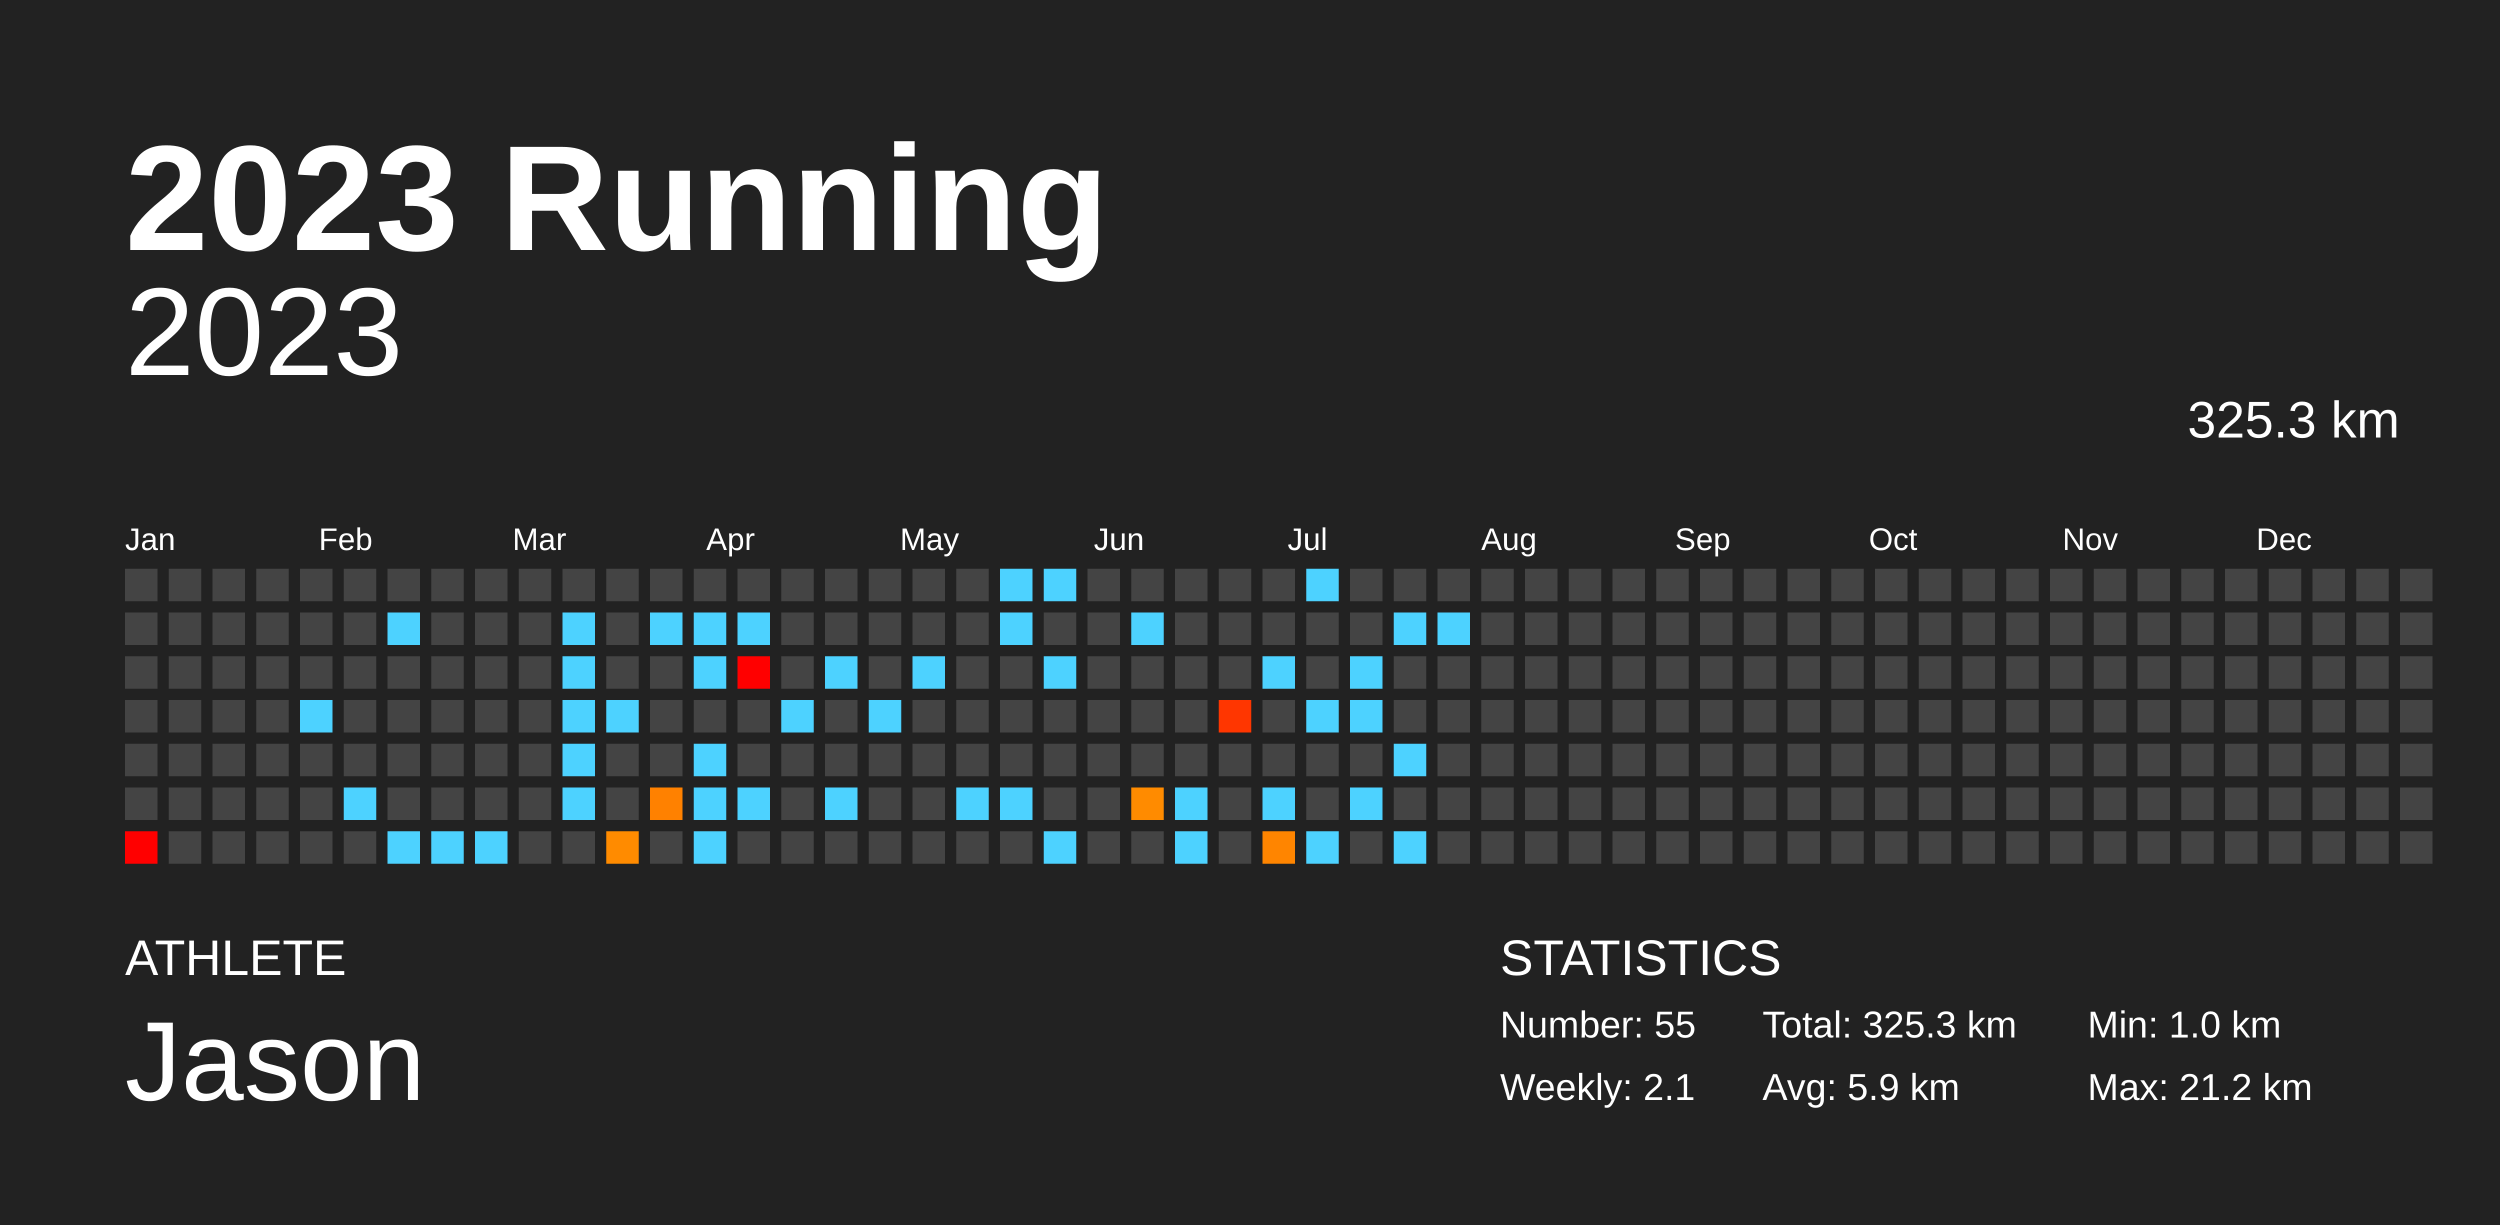
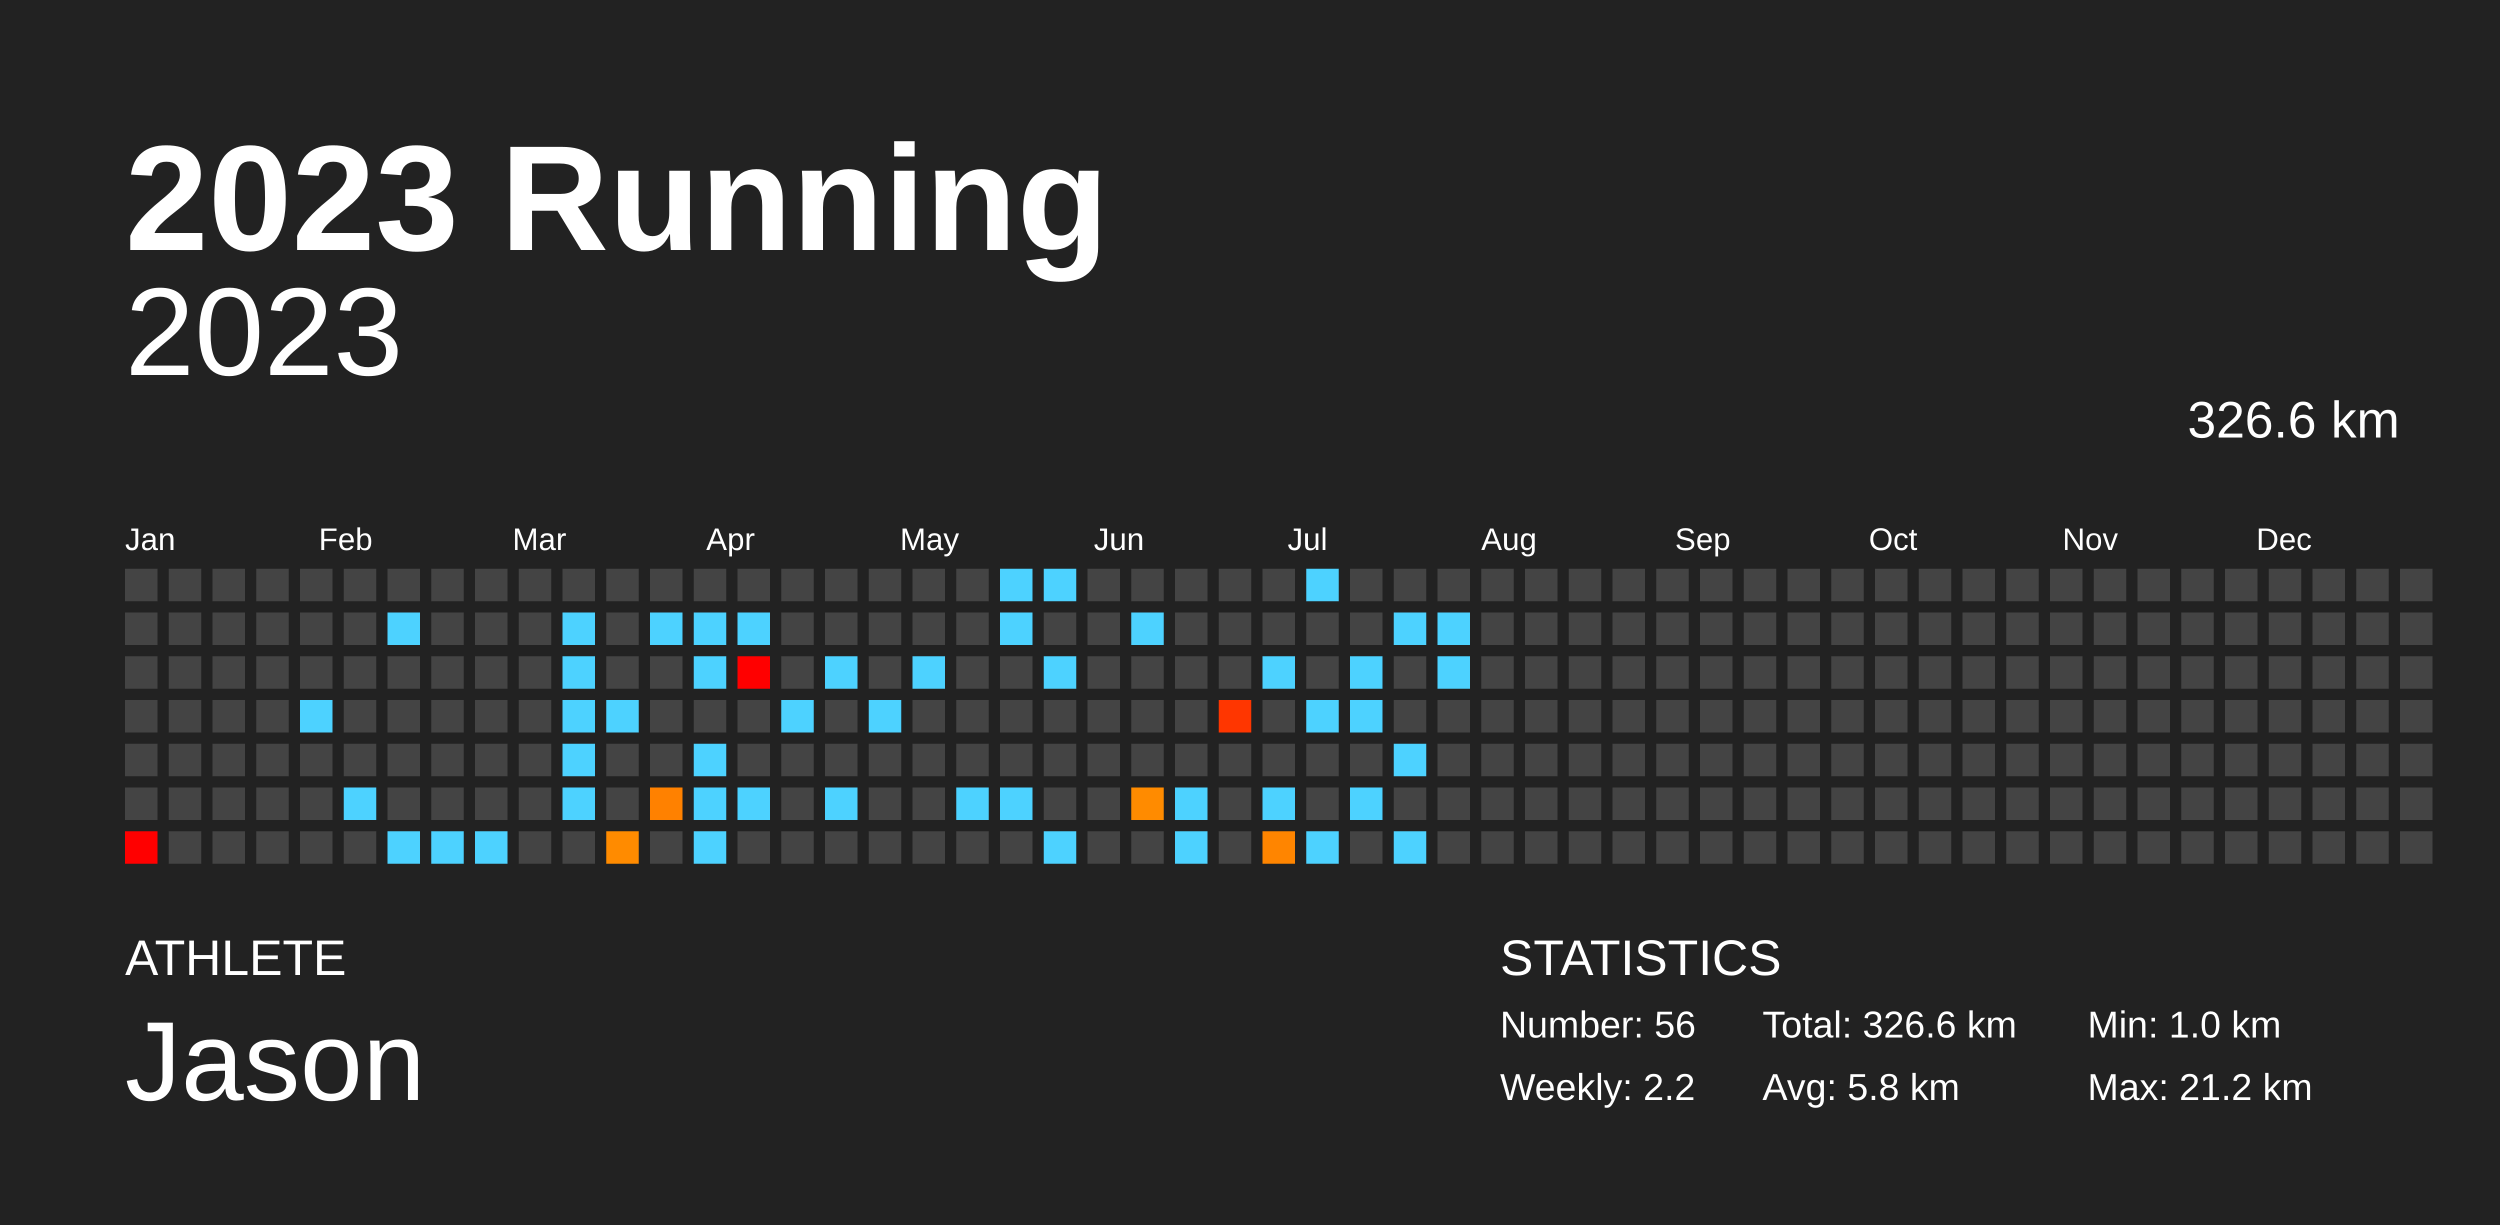
<svg xmlns="http://www.w3.org/2000/svg" baseProfile="full" height="98mm" version="1.1" viewBox="0,0,200,98" width="200mm">
  <defs />
  <rect fill="#222222" height="98" width="200" x="0" y="0" />
  <text fill="#FFFFFF" style="font-size:12px; font-family:Arial; font-weight:bold;" x="10" y="20">2023 Running</text>
  <text fill="#FFFFFF" style="font-size:4px; font-family:Arial" x="10" y="78">ATHLETE</text>
  <text fill="#FFFFFF" style="font-size:9px; font-family:Arial" x="10" y="88">Jason</text>
  <text fill="#FFFFFF" style="font-size:4px; font-family:Arial" x="120" y="78">STATISTICS</text>
-   <text fill="#FFFFFF" style="font-size:3px; font-family:Arial" x="120" y="83">Number: 55</text>
-   <text fill="#FFFFFF" style="font-size:3px; font-family:Arial" x="120" y="88">Weekly: 2.1</text>
-   <text fill="#FFFFFF" style="font-size:3px; font-family:Arial" x="141" y="83">Total: 325.3 km</text>
-   <text fill="#FFFFFF" style="font-size:3px; font-family:Arial" x="141" y="88">Avg: 5.9 km</text>
+   <text fill="#FFFFFF" style="font-size:3px; font-family:Arial" x="120" y="83">Number: 56</text>
+   <text fill="#FFFFFF" style="font-size:3px; font-family:Arial" x="120" y="88">Weekly: 2.2</text>
+   <text fill="#FFFFFF" style="font-size:3px; font-family:Arial" x="141" y="83">Total: 326.6 km</text>
+   <text fill="#FFFFFF" style="font-size:3px; font-family:Arial" x="141" y="88">Avg: 5.8 km</text>
  <text fill="#FFFFFF" style="font-size:3px; font-family:Arial" x="167" y="83">Min: 1.0 km</text>
  <text fill="#FFFFFF" style="font-size:3px; font-family:Arial" x="167" y="88">Max: 21.2 km</text>
  <text alignment-baseline="hanging" fill="#FFFFFF" style="font-size:10.0px; font-family:Arial;" x="10" y="30">2023</text>
-   <text alignment-baseline="hanging" fill="#FFFFFF" style="font-size:4.125px; font-family:Arial;" x="175" y="35">325.3 km</text>
+   <text alignment-baseline="hanging" fill="#FFFFFF" style="font-size:4.125px; font-family:Arial;" x="175" y="35">326.6 km</text>
  <text fill="#FFFFFF" style="font-size:2.5px; font-family:Arial" x="10.0" y="44">Jan</text>
  <text fill="#FFFFFF" style="font-size:2.5px; font-family:Arial" x="25.5" y="44">Feb</text>
  <text fill="#FFFFFF" style="font-size:2.5px; font-family:Arial" x="41.0" y="44">Mar</text>
  <text fill="#FFFFFF" style="font-size:2.5px; font-family:Arial" x="56.5" y="44">Apr</text>
  <text fill="#FFFFFF" style="font-size:2.5px; font-family:Arial" x="72.0" y="44">May</text>
  <text fill="#FFFFFF" style="font-size:2.5px; font-family:Arial" x="87.5" y="44">Jun</text>
  <text fill="#FFFFFF" style="font-size:2.5px; font-family:Arial" x="103.0" y="44">Jul</text>
  <text fill="#FFFFFF" style="font-size:2.5px; font-family:Arial" x="118.5" y="44">Aug</text>
  <text fill="#FFFFFF" style="font-size:2.5px; font-family:Arial" x="134.0" y="44">Sep</text>
  <text fill="#FFFFFF" style="font-size:2.5px; font-family:Arial" x="149.5" y="44">Oct</text>
  <text fill="#FFFFFF" style="font-size:2.5px; font-family:Arial" x="165.0" y="44">Nov</text>
  <text fill="#FFFFFF" style="font-size:2.5px; font-family:Arial" x="180.5" y="44">Dec</text>
  <rect fill="#444444" height="2.6" width="2.6" x="10.0" y="45.5" />
  <rect fill="#444444" height="2.6" width="2.6" x="10.0" y="49.0" />
  <rect fill="#444444" height="2.6" width="2.6" x="10.0" y="52.5" />
  <rect fill="#444444" height="2.6" width="2.6" x="10.0" y="56.0" />
  <rect fill="#444444" height="2.6" width="2.6" x="10.0" y="59.5" />
  <rect fill="#444444" height="2.6" width="2.6" x="10.0" y="63.0" />
  <rect fill="red" height="2.6" width="2.6" x="10.0" y="66.5" />
  <rect fill="#444444" height="2.6" width="2.6" x="13.5" y="45.5" />
  <rect fill="#444444" height="2.6" width="2.6" x="13.5" y="49.0" />
  <rect fill="#444444" height="2.6" width="2.6" x="13.5" y="52.5" />
  <rect fill="#444444" height="2.6" width="2.6" x="13.5" y="56.0" />
  <rect fill="#444444" height="2.6" width="2.6" x="13.5" y="59.5" />
  <rect fill="#444444" height="2.6" width="2.6" x="13.5" y="63.0" />
  <rect fill="#444444" height="2.6" width="2.6" x="13.5" y="66.5" />
  <rect fill="#444444" height="2.6" width="2.6" x="17.0" y="45.5" />
  <rect fill="#444444" height="2.6" width="2.6" x="17.0" y="49.0" />
  <rect fill="#444444" height="2.6" width="2.6" x="17.0" y="52.5" />
  <rect fill="#444444" height="2.6" width="2.6" x="17.0" y="56.0" />
  <rect fill="#444444" height="2.6" width="2.6" x="17.0" y="59.5" />
  <rect fill="#444444" height="2.6" width="2.6" x="17.0" y="63.0" />
  <rect fill="#444444" height="2.6" width="2.6" x="17.0" y="66.5" />
  <rect fill="#444444" height="2.6" width="2.6" x="20.5" y="45.5" />
  <rect fill="#444444" height="2.6" width="2.6" x="20.5" y="49.0" />
  <rect fill="#444444" height="2.6" width="2.6" x="20.5" y="52.5" />
  <rect fill="#444444" height="2.6" width="2.6" x="20.5" y="56.0" />
  <rect fill="#444444" height="2.6" width="2.6" x="20.5" y="59.5" />
  <rect fill="#444444" height="2.6" width="2.6" x="20.5" y="63.0" />
  <rect fill="#444444" height="2.6" width="2.6" x="20.5" y="66.5" />
  <rect fill="#444444" height="2.6" width="2.6" x="24.0" y="45.5" />
  <rect fill="#444444" height="2.6" width="2.6" x="24.0" y="49.0" />
  <rect fill="#444444" height="2.6" width="2.6" x="24.0" y="52.5" />
  <rect fill="#4dd2ff" height="2.6" width="2.6" x="24.0" y="56.0" />
  <rect fill="#444444" height="2.6" width="2.6" x="24.0" y="59.5" />
  <rect fill="#444444" height="2.6" width="2.6" x="24.0" y="63.0" />
  <rect fill="#444444" height="2.6" width="2.6" x="24.0" y="66.5" />
  <rect fill="#444444" height="2.6" width="2.6" x="27.5" y="45.5" />
  <rect fill="#444444" height="2.6" width="2.6" x="27.5" y="49.0" />
  <rect fill="#444444" height="2.6" width="2.6" x="27.5" y="52.5" />
  <rect fill="#444444" height="2.6" width="2.6" x="27.5" y="56.0" />
  <rect fill="#444444" height="2.6" width="2.6" x="27.5" y="59.5" />
  <rect fill="#4dd2ff" height="2.6" width="2.6" x="27.5" y="63.0" />
  <rect fill="#444444" height="2.6" width="2.6" x="27.5" y="66.5" />
  <rect fill="#444444" height="2.6" width="2.6" x="31.0" y="45.5" />
  <rect fill="#4dd2ff" height="2.6" width="2.6" x="31.0" y="49.0" />
  <rect fill="#444444" height="2.6" width="2.6" x="31.0" y="52.5" />
  <rect fill="#444444" height="2.6" width="2.6" x="31.0" y="56.0" />
  <rect fill="#444444" height="2.6" width="2.6" x="31.0" y="59.5" />
  <rect fill="#444444" height="2.6" width="2.6" x="31.0" y="63.0" />
  <rect fill="#4dd2ff" height="2.6" width="2.6" x="31.0" y="66.5" />
  <rect fill="#444444" height="2.6" width="2.6" x="34.5" y="45.5" />
  <rect fill="#444444" height="2.6" width="2.6" x="34.5" y="49.0" />
  <rect fill="#444444" height="2.6" width="2.6" x="34.5" y="52.5" />
  <rect fill="#444444" height="2.6" width="2.6" x="34.5" y="56.0" />
  <rect fill="#444444" height="2.6" width="2.6" x="34.5" y="59.5" />
  <rect fill="#444444" height="2.6" width="2.6" x="34.5" y="63.0" />
  <rect fill="#4dd2ff" height="2.6" width="2.6" x="34.5" y="66.5" />
  <rect fill="#444444" height="2.6" width="2.6" x="38.0" y="45.5" />
  <rect fill="#444444" height="2.6" width="2.6" x="38.0" y="49.0" />
  <rect fill="#444444" height="2.6" width="2.6" x="38.0" y="52.5" />
  <rect fill="#444444" height="2.6" width="2.6" x="38.0" y="56.0" />
  <rect fill="#444444" height="2.6" width="2.6" x="38.0" y="59.5" />
  <rect fill="#444444" height="2.6" width="2.6" x="38.0" y="63.0" />
  <rect fill="#4dd2ff" height="2.6" width="2.6" x="38.0" y="66.5" />
  <rect fill="#444444" height="2.6" width="2.6" x="41.5" y="45.5" />
  <rect fill="#444444" height="2.6" width="2.6" x="41.5" y="49.0" />
  <rect fill="#444444" height="2.6" width="2.6" x="41.5" y="52.5" />
  <rect fill="#444444" height="2.6" width="2.6" x="41.5" y="56.0" />
  <rect fill="#444444" height="2.6" width="2.6" x="41.5" y="59.5" />
  <rect fill="#444444" height="2.6" width="2.6" x="41.5" y="63.0" />
  <rect fill="#444444" height="2.6" width="2.6" x="41.5" y="66.5" />
  <rect fill="#444444" height="2.6" width="2.6" x="45.0" y="45.5" />
  <rect fill="#4dd2ff" height="2.6" width="2.6" x="45.0" y="49.0" />
  <rect fill="#4dd2ff" height="2.6" width="2.6" x="45.0" y="52.5" />
  <rect fill="#4dd2ff" height="2.6" width="2.6" x="45.0" y="56.0" />
  <rect fill="#4dd2ff" height="2.6" width="2.6" x="45.0" y="59.5" />
  <rect fill="#4dd2ff" height="2.6" width="2.6" x="45.0" y="63.0" />
  <rect fill="#444444" height="2.6" width="2.6" x="45.0" y="66.5" />
  <rect fill="#444444" height="2.6" width="2.6" x="48.5" y="45.5" />
  <rect fill="#444444" height="2.6" width="2.6" x="48.5" y="49.0" />
  <rect fill="#444444" height="2.6" width="2.6" x="48.5" y="52.5" />
  <rect fill="#4dd2ff" height="2.6" width="2.6" x="48.5" y="56.0" />
  <rect fill="#444444" height="2.6" width="2.6" x="48.5" y="59.5" />
  <rect fill="#444444" height="2.6" width="2.6" x="48.5" y="63.0" />
  <rect fill="#ff8b00" height="2.6" width="2.6" x="48.5" y="66.5" />
  <rect fill="#444444" height="2.6" width="2.6" x="52.0" y="45.5" />
  <rect fill="#4dd2ff" height="2.6" width="2.6" x="52.0" y="49.0" />
  <rect fill="#444444" height="2.6" width="2.6" x="52.0" y="52.5" />
  <rect fill="#444444" height="2.6" width="2.6" x="52.0" y="56.0" />
  <rect fill="#444444" height="2.6" width="2.6" x="52.0" y="59.5" />
  <rect fill="#ff8100" height="2.6" width="2.6" x="52.0" y="63.0" />
  <rect fill="#444444" height="2.6" width="2.6" x="52.0" y="66.5" />
  <rect fill="#444444" height="2.6" width="2.6" x="55.5" y="45.5" />
  <rect fill="#4dd2ff" height="2.6" width="2.6" x="55.5" y="49.0" />
  <rect fill="#4dd2ff" height="2.6" width="2.6" x="55.5" y="52.5" />
  <rect fill="#444444" height="2.6" width="2.6" x="55.5" y="56.0" />
  <rect fill="#4dd2ff" height="2.6" width="2.6" x="55.5" y="59.5" />
  <rect fill="#4dd2ff" height="2.6" width="2.6" x="55.5" y="63.0" />
  <rect fill="#4dd2ff" height="2.6" width="2.6" x="55.5" y="66.5" />
  <rect fill="#444444" height="2.6" width="2.6" x="59.0" y="45.5" />
  <rect fill="#4dd2ff" height="2.6" width="2.6" x="59.0" y="49.0" />
  <rect fill="red" height="2.6" width="2.6" x="59.0" y="52.5" />
  <rect fill="#444444" height="2.6" width="2.6" x="59.0" y="56.0" />
  <rect fill="#444444" height="2.6" width="2.6" x="59.0" y="59.5" />
  <rect fill="#4dd2ff" height="2.6" width="2.6" x="59.0" y="63.0" />
  <rect fill="#444444" height="2.6" width="2.6" x="59.0" y="66.5" />
  <rect fill="#444444" height="2.6" width="2.6" x="62.5" y="45.5" />
  <rect fill="#444444" height="2.6" width="2.6" x="62.5" y="49.0" />
  <rect fill="#444444" height="2.6" width="2.6" x="62.5" y="52.5" />
  <rect fill="#4dd2ff" height="2.6" width="2.6" x="62.5" y="56.0" />
  <rect fill="#444444" height="2.6" width="2.6" x="62.5" y="59.5" />
  <rect fill="#444444" height="2.6" width="2.6" x="62.5" y="63.0" />
  <rect fill="#444444" height="2.6" width="2.6" x="62.5" y="66.5" />
  <rect fill="#444444" height="2.6" width="2.6" x="66.0" y="45.5" />
  <rect fill="#444444" height="2.6" width="2.6" x="66.0" y="49.0" />
  <rect fill="#4dd2ff" height="2.6" width="2.6" x="66.0" y="52.5" />
  <rect fill="#444444" height="2.6" width="2.6" x="66.0" y="56.0" />
  <rect fill="#444444" height="2.6" width="2.6" x="66.0" y="59.5" />
  <rect fill="#4dd2ff" height="2.6" width="2.6" x="66.0" y="63.0" />
  <rect fill="#444444" height="2.6" width="2.6" x="66.0" y="66.5" />
  <rect fill="#444444" height="2.6" width="2.6" x="69.5" y="45.5" />
  <rect fill="#444444" height="2.6" width="2.6" x="69.5" y="49.0" />
  <rect fill="#444444" height="2.6" width="2.6" x="69.5" y="52.5" />
  <rect fill="#4dd2ff" height="2.6" width="2.6" x="69.5" y="56.0" />
  <rect fill="#444444" height="2.6" width="2.6" x="69.5" y="59.5" />
  <rect fill="#444444" height="2.6" width="2.6" x="69.5" y="63.0" />
  <rect fill="#444444" height="2.6" width="2.6" x="69.5" y="66.5" />
  <rect fill="#444444" height="2.6" width="2.6" x="73.0" y="45.5" />
  <rect fill="#444444" height="2.6" width="2.6" x="73.0" y="49.0" />
  <rect fill="#4dd2ff" height="2.6" width="2.6" x="73.0" y="52.5" />
  <rect fill="#444444" height="2.6" width="2.6" x="73.0" y="56.0" />
  <rect fill="#444444" height="2.6" width="2.6" x="73.0" y="59.5" />
  <rect fill="#444444" height="2.6" width="2.6" x="73.0" y="63.0" />
  <rect fill="#444444" height="2.6" width="2.6" x="73.0" y="66.5" />
  <rect fill="#444444" height="2.6" width="2.6" x="76.5" y="45.5" />
  <rect fill="#444444" height="2.6" width="2.6" x="76.5" y="49.0" />
  <rect fill="#444444" height="2.6" width="2.6" x="76.5" y="52.5" />
  <rect fill="#444444" height="2.6" width="2.6" x="76.5" y="56.0" />
  <rect fill="#444444" height="2.6" width="2.6" x="76.5" y="59.5" />
  <rect fill="#4dd2ff" height="2.6" width="2.6" x="76.5" y="63.0" />
  <rect fill="#444444" height="2.6" width="2.6" x="76.5" y="66.5" />
  <rect fill="#4dd2ff" height="2.6" width="2.6" x="80.0" y="45.5" />
  <rect fill="#4dd2ff" height="2.6" width="2.6" x="80.0" y="49.0" />
  <rect fill="#444444" height="2.6" width="2.6" x="80.0" y="52.5" />
  <rect fill="#444444" height="2.6" width="2.6" x="80.0" y="56.0" />
  <rect fill="#444444" height="2.6" width="2.6" x="80.0" y="59.5" />
  <rect fill="#4dd2ff" height="2.6" width="2.6" x="80.0" y="63.0" />
  <rect fill="#444444" height="2.6" width="2.6" x="80.0" y="66.5" />
  <rect fill="#4dd2ff" height="2.6" width="2.6" x="83.5" y="45.5" />
  <rect fill="#444444" height="2.6" width="2.6" x="83.5" y="49.0" />
  <rect fill="#4dd2ff" height="2.6" width="2.6" x="83.5" y="52.5" />
  <rect fill="#444444" height="2.6" width="2.6" x="83.5" y="56.0" />
  <rect fill="#444444" height="2.6" width="2.6" x="83.5" y="59.5" />
  <rect fill="#444444" height="2.6" width="2.6" x="83.5" y="63.0" />
  <rect fill="#4dd2ff" height="2.6" width="2.6" x="83.5" y="66.5" />
  <rect fill="#444444" height="2.6" width="2.6" x="87.0" y="45.5" />
  <rect fill="#444444" height="2.6" width="2.6" x="87.0" y="49.0" />
  <rect fill="#444444" height="2.6" width="2.6" x="87.0" y="52.5" />
  <rect fill="#444444" height="2.6" width="2.6" x="87.0" y="56.0" />
  <rect fill="#444444" height="2.6" width="2.6" x="87.0" y="59.5" />
  <rect fill="#444444" height="2.6" width="2.6" x="87.0" y="63.0" />
  <rect fill="#444444" height="2.6" width="2.6" x="87.0" y="66.5" />
  <rect fill="#444444" height="2.6" width="2.6" x="90.5" y="45.5" />
  <rect fill="#4dd2ff" height="2.6" width="2.6" x="90.5" y="49.0" />
  <rect fill="#444444" height="2.6" width="2.6" x="90.5" y="52.5" />
  <rect fill="#444444" height="2.6" width="2.6" x="90.5" y="56.0" />
  <rect fill="#444444" height="2.6" width="2.6" x="90.5" y="59.5" />
  <rect fill="#ff8b00" height="2.6" width="2.6" x="90.5" y="63.0" />
  <rect fill="#444444" height="2.6" width="2.6" x="90.5" y="66.5" />
  <rect fill="#444444" height="2.6" width="2.6" x="94.0" y="45.5" />
  <rect fill="#444444" height="2.6" width="2.6" x="94.0" y="49.0" />
  <rect fill="#444444" height="2.6" width="2.6" x="94.0" y="52.5" />
  <rect fill="#444444" height="2.6" width="2.6" x="94.0" y="56.0" />
  <rect fill="#444444" height="2.6" width="2.6" x="94.0" y="59.5" />
  <rect fill="#4dd2ff" height="2.6" width="2.6" x="94.0" y="63.0" />
  <rect fill="#4dd2ff" height="2.6" width="2.6" x="94.0" y="66.5" />
  <rect fill="#444444" height="2.6" width="2.6" x="97.5" y="45.5" />
  <rect fill="#444444" height="2.6" width="2.6" x="97.5" y="49.0" />
  <rect fill="#444444" height="2.6" width="2.6" x="97.5" y="52.5" />
  <rect fill="#ff3600" height="2.6" width="2.6" x="97.5" y="56.0" />
  <rect fill="#444444" height="2.6" width="2.6" x="97.5" y="59.5" />
  <rect fill="#444444" height="2.6" width="2.6" x="97.5" y="63.0" />
  <rect fill="#444444" height="2.6" width="2.6" x="97.5" y="66.5" />
  <rect fill="#444444" height="2.6" width="2.6" x="101.0" y="45.5" />
  <rect fill="#444444" height="2.6" width="2.6" x="101.0" y="49.0" />
  <rect fill="#4dd2ff" height="2.6" width="2.6" x="101.0" y="52.5" />
  <rect fill="#444444" height="2.6" width="2.6" x="101.0" y="56.0" />
  <rect fill="#444444" height="2.6" width="2.6" x="101.0" y="59.5" />
  <rect fill="#4dd2ff" height="2.6" width="2.6" x="101.0" y="63.0" />
  <rect fill="#ff8500" height="2.6" width="2.6" x="101.0" y="66.5" />
  <rect fill="#4dd2ff" height="2.6" width="2.6" x="104.5" y="45.5" />
  <rect fill="#444444" height="2.6" width="2.6" x="104.5" y="49.0" />
  <rect fill="#444444" height="2.6" width="2.6" x="104.5" y="52.5" />
  <rect fill="#4dd2ff" height="2.6" width="2.6" x="104.5" y="56.0" />
  <rect fill="#444444" height="2.6" width="2.6" x="104.5" y="59.5" />
  <rect fill="#444444" height="2.6" width="2.6" x="104.5" y="63.0" />
  <rect fill="#4dd2ff" height="2.6" width="2.6" x="104.5" y="66.5" />
  <rect fill="#444444" height="2.6" width="2.6" x="108.0" y="45.5" />
  <rect fill="#444444" height="2.6" width="2.6" x="108.0" y="49.0" />
  <rect fill="#4dd2ff" height="2.6" width="2.6" x="108.0" y="52.5" />
  <rect fill="#4dd2ff" height="2.6" width="2.6" x="108.0" y="56.0" />
  <rect fill="#444444" height="2.6" width="2.6" x="108.0" y="59.5" />
  <rect fill="#4dd2ff" height="2.6" width="2.6" x="108.0" y="63.0" />
  <rect fill="#444444" height="2.6" width="2.6" x="108.0" y="66.5" />
  <rect fill="#444444" height="2.6" width="2.6" x="111.5" y="45.5" />
  <rect fill="#4dd2ff" height="2.6" width="2.6" x="111.5" y="49.0" />
  <rect fill="#444444" height="2.6" width="2.6" x="111.5" y="52.5" />
  <rect fill="#444444" height="2.6" width="2.6" x="111.5" y="56.0" />
  <rect fill="#4dd2ff" height="2.6" width="2.6" x="111.5" y="59.5" />
  <rect fill="#444444" height="2.6" width="2.6" x="111.5" y="63.0" />
  <rect fill="#4dd2ff" height="2.6" width="2.6" x="111.5" y="66.5" />
  <rect fill="#444444" height="2.6" width="2.6" x="115.0" y="45.5" />
  <rect fill="#4dd2ff" height="2.6" width="2.6" x="115.0" y="49.0" />
-   <rect fill="#444444" height="2.6" width="2.6" x="115.0" y="52.5" />
+   <rect fill="#4dd2ff" height="2.6" width="2.6" x="115.0" y="52.5" />
  <rect fill="#444444" height="2.6" width="2.6" x="115.0" y="56.0" />
  <rect fill="#444444" height="2.6" width="2.6" x="115.0" y="59.5" />
  <rect fill="#444444" height="2.6" width="2.6" x="115.0" y="63.0" />
  <rect fill="#444444" height="2.6" width="2.6" x="115.0" y="66.5" />
  <rect fill="#444444" height="2.6" width="2.6" x="118.5" y="45.5" />
  <rect fill="#444444" height="2.6" width="2.6" x="118.5" y="49.0" />
  <rect fill="#444444" height="2.6" width="2.6" x="118.5" y="52.5" />
  <rect fill="#444444" height="2.6" width="2.6" x="118.5" y="56.0" />
  <rect fill="#444444" height="2.6" width="2.6" x="118.5" y="59.5" />
  <rect fill="#444444" height="2.6" width="2.6" x="118.5" y="63.0" />
  <rect fill="#444444" height="2.6" width="2.6" x="118.5" y="66.5" />
  <rect fill="#444444" height="2.6" width="2.6" x="122.0" y="45.5" />
  <rect fill="#444444" height="2.6" width="2.6" x="122.0" y="49.0" />
  <rect fill="#444444" height="2.6" width="2.6" x="122.0" y="52.5" />
  <rect fill="#444444" height="2.6" width="2.6" x="122.0" y="56.0" />
  <rect fill="#444444" height="2.6" width="2.6" x="122.0" y="59.5" />
  <rect fill="#444444" height="2.6" width="2.6" x="122.0" y="63.0" />
  <rect fill="#444444" height="2.6" width="2.6" x="122.0" y="66.5" />
  <rect fill="#444444" height="2.6" width="2.6" x="125.5" y="45.5" />
  <rect fill="#444444" height="2.6" width="2.6" x="125.5" y="49.0" />
  <rect fill="#444444" height="2.6" width="2.6" x="125.5" y="52.5" />
  <rect fill="#444444" height="2.6" width="2.6" x="125.5" y="56.0" />
  <rect fill="#444444" height="2.6" width="2.6" x="125.5" y="59.5" />
  <rect fill="#444444" height="2.6" width="2.6" x="125.5" y="63.0" />
  <rect fill="#444444" height="2.6" width="2.6" x="125.5" y="66.5" />
  <rect fill="#444444" height="2.6" width="2.6" x="129.0" y="45.5" />
  <rect fill="#444444" height="2.6" width="2.6" x="129.0" y="49.0" />
  <rect fill="#444444" height="2.6" width="2.6" x="129.0" y="52.5" />
  <rect fill="#444444" height="2.6" width="2.6" x="129.0" y="56.0" />
  <rect fill="#444444" height="2.6" width="2.6" x="129.0" y="59.5" />
  <rect fill="#444444" height="2.6" width="2.6" x="129.0" y="63.0" />
  <rect fill="#444444" height="2.6" width="2.6" x="129.0" y="66.5" />
  <rect fill="#444444" height="2.6" width="2.6" x="132.5" y="45.5" />
  <rect fill="#444444" height="2.6" width="2.6" x="132.5" y="49.0" />
  <rect fill="#444444" height="2.6" width="2.6" x="132.5" y="52.5" />
  <rect fill="#444444" height="2.6" width="2.6" x="132.5" y="56.0" />
  <rect fill="#444444" height="2.6" width="2.6" x="132.5" y="59.5" />
  <rect fill="#444444" height="2.6" width="2.6" x="132.5" y="63.0" />
  <rect fill="#444444" height="2.6" width="2.6" x="132.5" y="66.5" />
  <rect fill="#444444" height="2.6" width="2.6" x="136.0" y="45.5" />
  <rect fill="#444444" height="2.6" width="2.6" x="136.0" y="49.0" />
  <rect fill="#444444" height="2.6" width="2.6" x="136.0" y="52.5" />
  <rect fill="#444444" height="2.6" width="2.6" x="136.0" y="56.0" />
  <rect fill="#444444" height="2.6" width="2.6" x="136.0" y="59.5" />
  <rect fill="#444444" height="2.6" width="2.6" x="136.0" y="63.0" />
  <rect fill="#444444" height="2.6" width="2.6" x="136.0" y="66.5" />
  <rect fill="#444444" height="2.6" width="2.6" x="139.5" y="45.5" />
  <rect fill="#444444" height="2.6" width="2.6" x="139.5" y="49.0" />
  <rect fill="#444444" height="2.6" width="2.6" x="139.5" y="52.5" />
  <rect fill="#444444" height="2.6" width="2.6" x="139.5" y="56.0" />
  <rect fill="#444444" height="2.6" width="2.6" x="139.5" y="59.5" />
  <rect fill="#444444" height="2.6" width="2.6" x="139.5" y="63.0" />
  <rect fill="#444444" height="2.6" width="2.6" x="139.5" y="66.5" />
  <rect fill="#444444" height="2.6" width="2.6" x="143.0" y="45.5" />
  <rect fill="#444444" height="2.6" width="2.6" x="143.0" y="49.0" />
  <rect fill="#444444" height="2.6" width="2.6" x="143.0" y="52.5" />
  <rect fill="#444444" height="2.6" width="2.6" x="143.0" y="56.0" />
  <rect fill="#444444" height="2.6" width="2.6" x="143.0" y="59.5" />
  <rect fill="#444444" height="2.6" width="2.6" x="143.0" y="63.0" />
  <rect fill="#444444" height="2.6" width="2.6" x="143.0" y="66.5" />
  <rect fill="#444444" height="2.6" width="2.6" x="146.5" y="45.5" />
  <rect fill="#444444" height="2.6" width="2.6" x="146.5" y="49.0" />
  <rect fill="#444444" height="2.6" width="2.6" x="146.5" y="52.5" />
  <rect fill="#444444" height="2.6" width="2.6" x="146.5" y="56.0" />
  <rect fill="#444444" height="2.6" width="2.6" x="146.5" y="59.5" />
  <rect fill="#444444" height="2.6" width="2.6" x="146.5" y="63.0" />
  <rect fill="#444444" height="2.6" width="2.6" x="146.5" y="66.5" />
  <rect fill="#444444" height="2.6" width="2.6" x="150.0" y="45.5" />
  <rect fill="#444444" height="2.6" width="2.6" x="150.0" y="49.0" />
  <rect fill="#444444" height="2.6" width="2.6" x="150.0" y="52.5" />
  <rect fill="#444444" height="2.6" width="2.6" x="150.0" y="56.0" />
  <rect fill="#444444" height="2.6" width="2.6" x="150.0" y="59.5" />
  <rect fill="#444444" height="2.6" width="2.6" x="150.0" y="63.0" />
  <rect fill="#444444" height="2.6" width="2.6" x="150.0" y="66.5" />
  <rect fill="#444444" height="2.6" width="2.6" x="153.5" y="45.5" />
  <rect fill="#444444" height="2.6" width="2.6" x="153.5" y="49.0" />
  <rect fill="#444444" height="2.6" width="2.6" x="153.5" y="52.5" />
  <rect fill="#444444" height="2.6" width="2.6" x="153.5" y="56.0" />
  <rect fill="#444444" height="2.6" width="2.6" x="153.5" y="59.5" />
  <rect fill="#444444" height="2.6" width="2.6" x="153.5" y="63.0" />
  <rect fill="#444444" height="2.6" width="2.6" x="153.5" y="66.5" />
  <rect fill="#444444" height="2.6" width="2.6" x="157.0" y="45.5" />
  <rect fill="#444444" height="2.6" width="2.6" x="157.0" y="49.0" />
  <rect fill="#444444" height="2.6" width="2.6" x="157.0" y="52.5" />
  <rect fill="#444444" height="2.6" width="2.6" x="157.0" y="56.0" />
  <rect fill="#444444" height="2.6" width="2.6" x="157.0" y="59.5" />
  <rect fill="#444444" height="2.6" width="2.6" x="157.0" y="63.0" />
  <rect fill="#444444" height="2.6" width="2.6" x="157.0" y="66.5" />
  <rect fill="#444444" height="2.6" width="2.6" x="160.5" y="45.5" />
  <rect fill="#444444" height="2.6" width="2.6" x="160.5" y="49.0" />
  <rect fill="#444444" height="2.6" width="2.6" x="160.5" y="52.5" />
  <rect fill="#444444" height="2.6" width="2.6" x="160.5" y="56.0" />
  <rect fill="#444444" height="2.6" width="2.6" x="160.5" y="59.5" />
  <rect fill="#444444" height="2.6" width="2.6" x="160.5" y="63.0" />
  <rect fill="#444444" height="2.6" width="2.6" x="160.5" y="66.5" />
  <rect fill="#444444" height="2.6" width="2.6" x="164.0" y="45.5" />
  <rect fill="#444444" height="2.6" width="2.6" x="164.0" y="49.0" />
  <rect fill="#444444" height="2.6" width="2.6" x="164.0" y="52.5" />
  <rect fill="#444444" height="2.6" width="2.6" x="164.0" y="56.0" />
  <rect fill="#444444" height="2.6" width="2.6" x="164.0" y="59.5" />
  <rect fill="#444444" height="2.6" width="2.6" x="164.0" y="63.0" />
  <rect fill="#444444" height="2.6" width="2.6" x="164.0" y="66.5" />
  <rect fill="#444444" height="2.6" width="2.6" x="167.5" y="45.5" />
  <rect fill="#444444" height="2.6" width="2.6" x="167.5" y="49.0" />
  <rect fill="#444444" height="2.6" width="2.6" x="167.5" y="52.5" />
  <rect fill="#444444" height="2.6" width="2.6" x="167.5" y="56.0" />
  <rect fill="#444444" height="2.6" width="2.6" x="167.5" y="59.5" />
  <rect fill="#444444" height="2.6" width="2.6" x="167.5" y="63.0" />
  <rect fill="#444444" height="2.6" width="2.6" x="167.5" y="66.5" />
  <rect fill="#444444" height="2.6" width="2.6" x="171.0" y="45.5" />
  <rect fill="#444444" height="2.6" width="2.6" x="171.0" y="49.0" />
  <rect fill="#444444" height="2.6" width="2.6" x="171.0" y="52.5" />
  <rect fill="#444444" height="2.6" width="2.6" x="171.0" y="56.0" />
  <rect fill="#444444" height="2.6" width="2.6" x="171.0" y="59.5" />
  <rect fill="#444444" height="2.6" width="2.6" x="171.0" y="63.0" />
  <rect fill="#444444" height="2.6" width="2.6" x="171.0" y="66.5" />
  <rect fill="#444444" height="2.6" width="2.6" x="174.5" y="45.5" />
  <rect fill="#444444" height="2.6" width="2.6" x="174.5" y="49.0" />
  <rect fill="#444444" height="2.6" width="2.6" x="174.5" y="52.5" />
  <rect fill="#444444" height="2.6" width="2.6" x="174.5" y="56.0" />
  <rect fill="#444444" height="2.6" width="2.6" x="174.5" y="59.5" />
  <rect fill="#444444" height="2.6" width="2.6" x="174.5" y="63.0" />
  <rect fill="#444444" height="2.6" width="2.6" x="174.5" y="66.5" />
  <rect fill="#444444" height="2.6" width="2.6" x="178.0" y="45.5" />
  <rect fill="#444444" height="2.6" width="2.6" x="178.0" y="49.0" />
  <rect fill="#444444" height="2.6" width="2.6" x="178.0" y="52.5" />
  <rect fill="#444444" height="2.6" width="2.6" x="178.0" y="56.0" />
  <rect fill="#444444" height="2.6" width="2.6" x="178.0" y="59.5" />
  <rect fill="#444444" height="2.6" width="2.6" x="178.0" y="63.0" />
  <rect fill="#444444" height="2.6" width="2.6" x="178.0" y="66.5" />
  <rect fill="#444444" height="2.6" width="2.6" x="181.5" y="45.5" />
  <rect fill="#444444" height="2.6" width="2.6" x="181.5" y="49.0" />
  <rect fill="#444444" height="2.6" width="2.6" x="181.5" y="52.5" />
  <rect fill="#444444" height="2.6" width="2.6" x="181.5" y="56.0" />
  <rect fill="#444444" height="2.6" width="2.6" x="181.5" y="59.5" />
  <rect fill="#444444" height="2.6" width="2.6" x="181.5" y="63.0" />
  <rect fill="#444444" height="2.6" width="2.6" x="181.5" y="66.5" />
  <rect fill="#444444" height="2.6" width="2.6" x="185.0" y="45.5" />
  <rect fill="#444444" height="2.6" width="2.6" x="185.0" y="49.0" />
  <rect fill="#444444" height="2.6" width="2.6" x="185.0" y="52.5" />
  <rect fill="#444444" height="2.6" width="2.6" x="185.0" y="56.0" />
  <rect fill="#444444" height="2.6" width="2.6" x="185.0" y="59.5" />
  <rect fill="#444444" height="2.6" width="2.6" x="185.0" y="63.0" />
  <rect fill="#444444" height="2.6" width="2.6" x="185.0" y="66.5" />
  <rect fill="#444444" height="2.6" width="2.6" x="188.5" y="45.5" />
  <rect fill="#444444" height="2.6" width="2.6" x="188.5" y="49.0" />
  <rect fill="#444444" height="2.6" width="2.6" x="188.5" y="52.5" />
  <rect fill="#444444" height="2.6" width="2.6" x="188.5" y="56.0" />
  <rect fill="#444444" height="2.6" width="2.6" x="188.5" y="59.5" />
  <rect fill="#444444" height="2.6" width="2.6" x="188.5" y="63.0" />
  <rect fill="#444444" height="2.6" width="2.6" x="188.5" y="66.5" />
  <rect fill="#444444" height="2.6" width="2.6" x="192.0" y="45.5" />
  <rect fill="#444444" height="2.6" width="2.6" x="192.0" y="49.0" />
  <rect fill="#444444" height="2.6" width="2.6" x="192.0" y="52.5" />
  <rect fill="#444444" height="2.6" width="2.6" x="192.0" y="56.0" />
  <rect fill="#444444" height="2.6" width="2.6" x="192.0" y="59.5" />
  <rect fill="#444444" height="2.6" width="2.6" x="192.0" y="63.0" />
  <rect fill="#444444" height="2.6" width="2.6" x="192.0" y="66.5" />
</svg>
